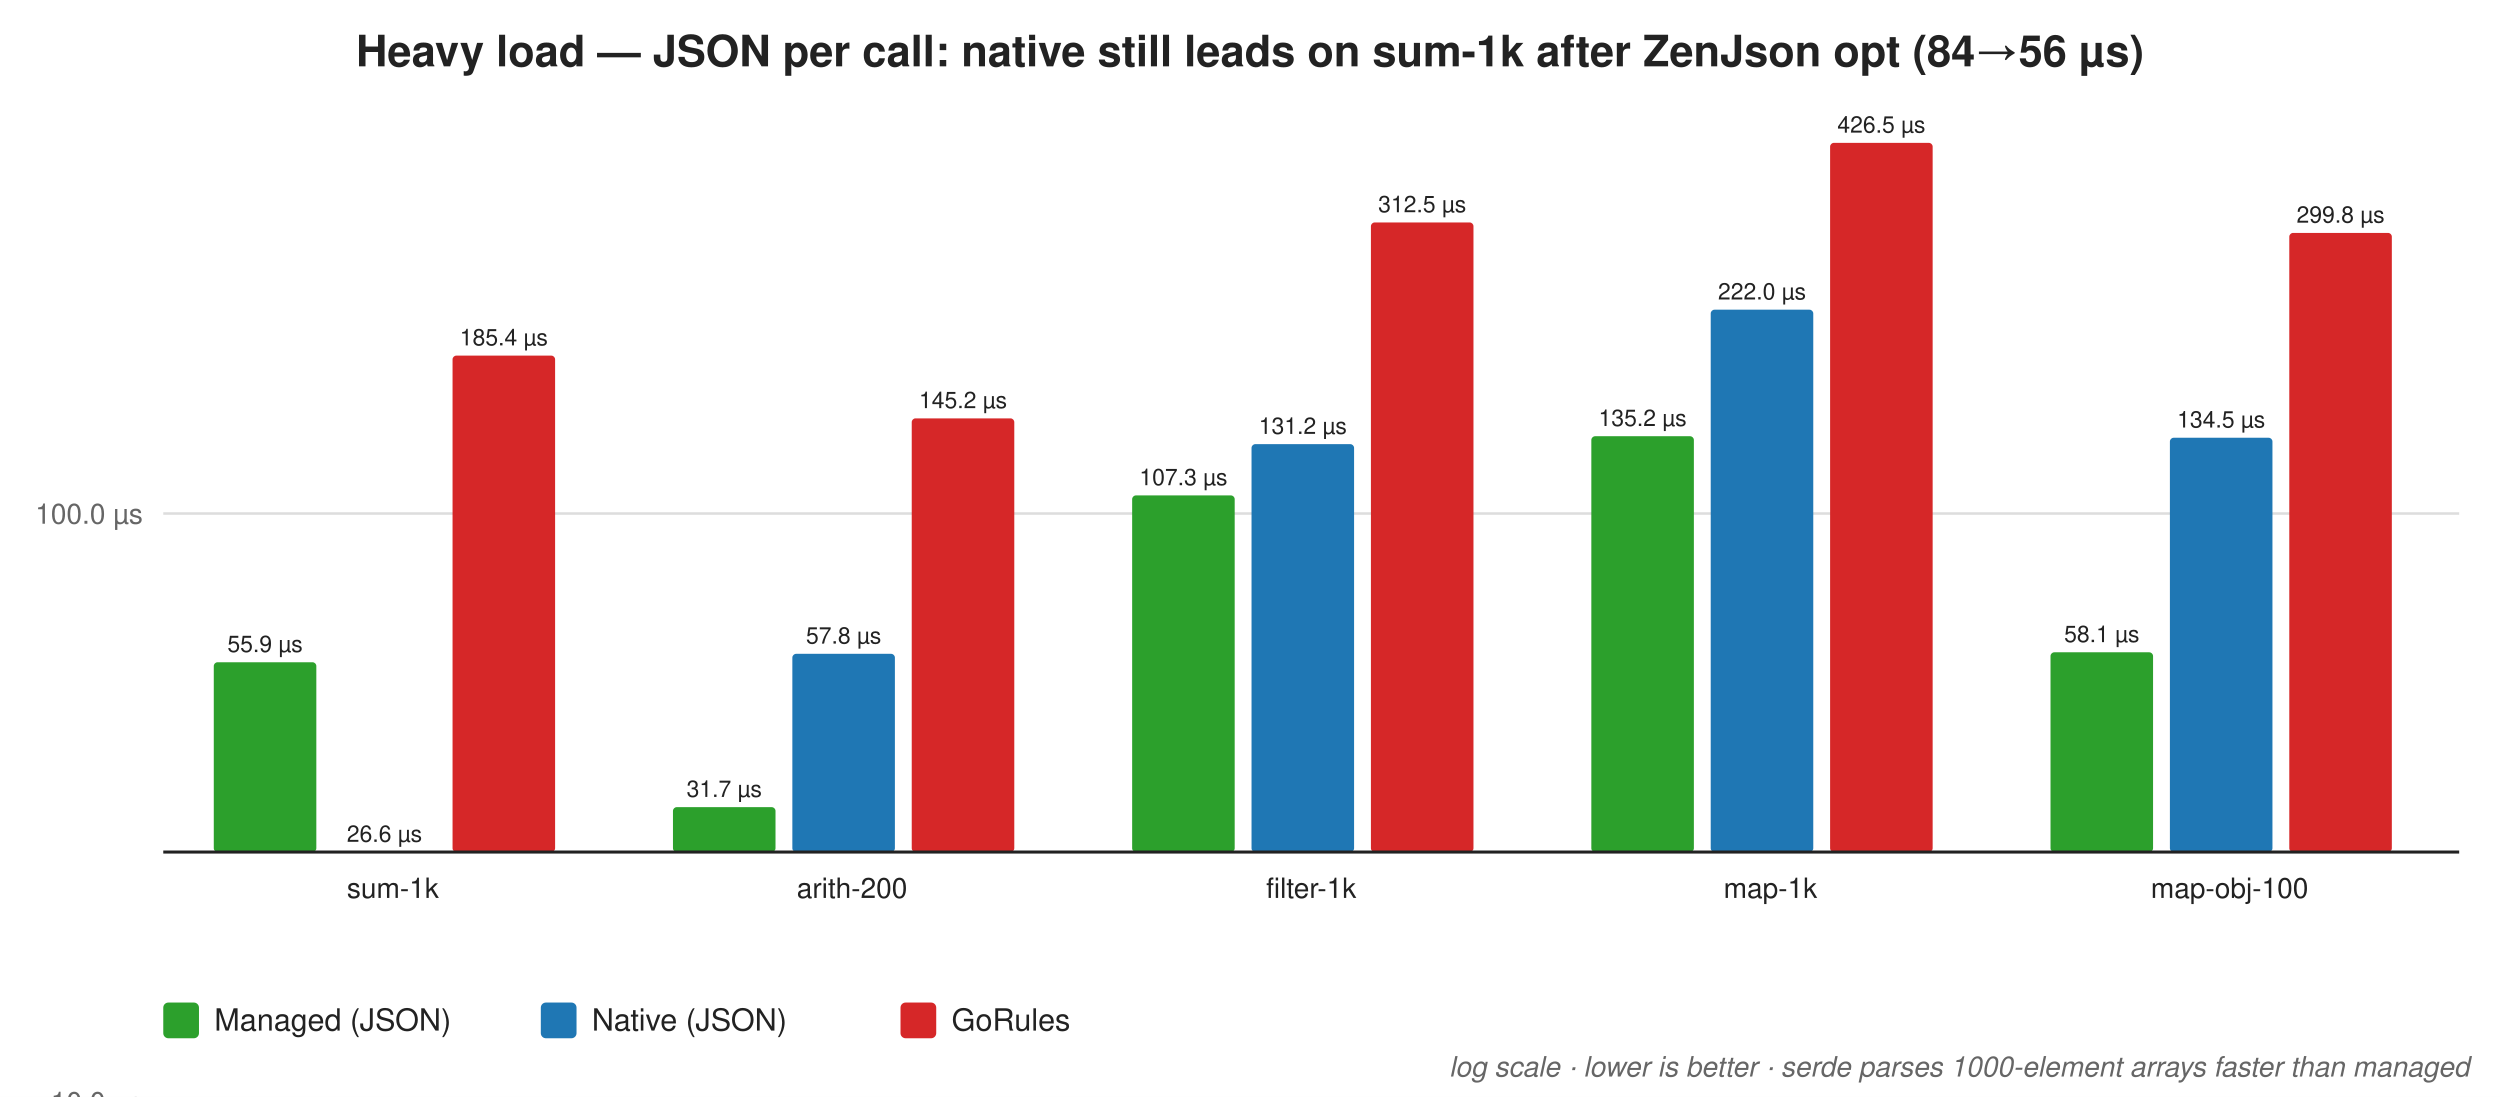
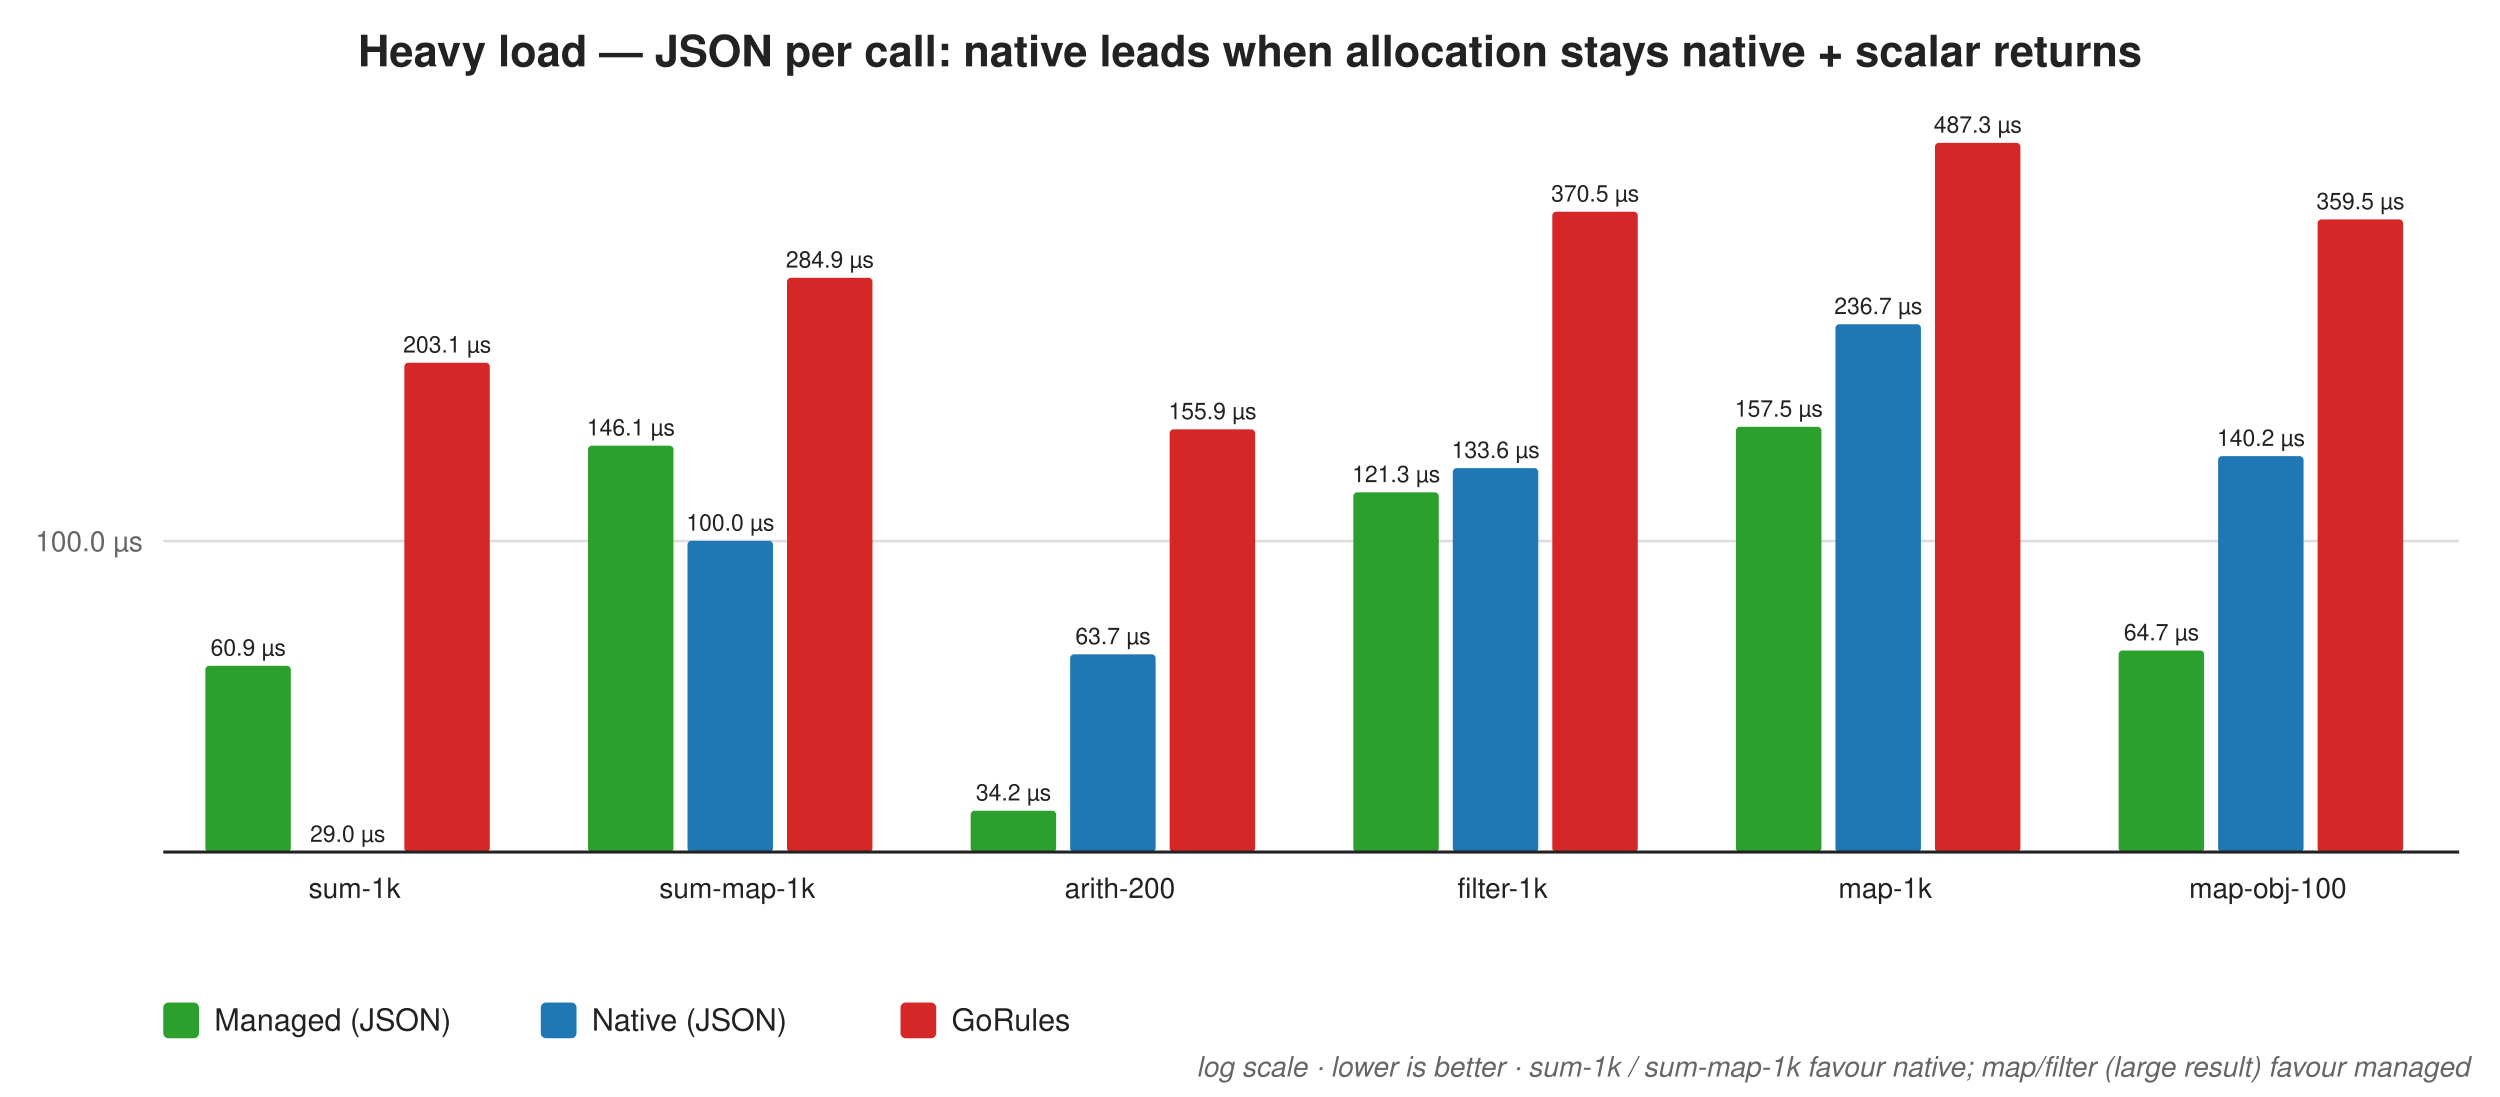
<svg xmlns="http://www.w3.org/2000/svg" width="980" height="430" viewBox="0 0 980 430" font-family="Segoe UI,Helvetica,Arial,sans-serif">
  <rect width="980" height="430" fill="#ffffff" />
-   <text x="490" y="26" text-anchor="middle" font-size="17" font-weight="600" fill="#222222">Heavy load — JSON per call: native still leads on sum-1k after ZenJson opt (84→56 µs)</text>
-   <line x1="64" y1="431.9" x2="964" y2="431.9" stroke="#dddddd" stroke-width="1" />
-   <text x="56" y="435.9" text-anchor="end" font-size="11" fill="#666666">10.0 µs</text>
-   <line x1="64" y1="201.3" x2="964" y2="201.3" stroke="#dddddd" stroke-width="1" />
-   <text x="56" y="205.3" text-anchor="end" font-size="11" fill="#666666">100.0 µs</text>
-   <line x1="64" y1="-29.3" x2="964" y2="-29.3" stroke="#dddddd" stroke-width="1" />
-   <text x="56" y="-25.3" text-anchor="end" font-size="11" fill="#666666">1.0 ms</text>
-   <rect x="83.8" y="259.6" width="40.2" height="74.4" fill="#2ca02c" rx="1.5" />
-   <text x="103.9" y="255.6" text-anchor="middle" font-size="9" fill="#222222">55.9 µs</text>
-   <rect x="130.6" y="334.0" width="40.2" height="0.0" fill="#1f77b4" rx="1.5" />
-   <text x="150.7" y="330.0" text-anchor="middle" font-size="9" fill="#222222">26.6 µs</text>
-   <rect x="177.4" y="139.4" width="40.2" height="194.6" fill="#d62728" rx="1.5" />
-   <text x="197.5" y="135.4" text-anchor="middle" font-size="9" fill="#222222">185.4 µs</text>
-   <text x="154.0" y="352.0" text-anchor="middle" font-size="11" fill="#222222">sum-1k</text>
-   <rect x="263.8" y="316.4" width="40.2" height="17.6" fill="#2ca02c" rx="1.5" />
-   <text x="283.9" y="312.4" text-anchor="middle" font-size="9" fill="#222222">31.7 µs</text>
-   <rect x="310.6" y="256.3" width="40.2" height="77.7" fill="#1f77b4" rx="1.5" />
-   <text x="330.7" y="252.3" text-anchor="middle" font-size="9" fill="#222222">57.8 µs</text>
-   <rect x="357.4" y="164.0" width="40.2" height="170.0" fill="#d62728" rx="1.5" />
-   <text x="377.5" y="160.0" text-anchor="middle" font-size="9" fill="#222222">145.2 µs</text>
-   <text x="334.0" y="352.0" text-anchor="middle" font-size="11" fill="#222222">arith-200</text>
-   <rect x="443.8" y="194.2" width="40.2" height="139.8" fill="#2ca02c" rx="1.5" />
-   <text x="463.9" y="190.2" text-anchor="middle" font-size="9" fill="#222222">107.3 µs</text>
-   <rect x="490.6" y="174.1" width="40.2" height="159.9" fill="#1f77b4" rx="1.5" />
-   <text x="510.7" y="170.1" text-anchor="middle" font-size="9" fill="#222222">131.2 µs</text>
-   <rect x="537.4" y="87.2" width="40.2" height="246.8" fill="#d62728" rx="1.5" />
-   <text x="557.5" y="83.2" text-anchor="middle" font-size="9" fill="#222222">312.5 µs</text>
-   <text x="514.0" y="352.0" text-anchor="middle" font-size="11" fill="#222222">filter-1k</text>
-   <rect x="623.8" y="171.0" width="40.2" height="163.0" fill="#2ca02c" rx="1.5" />
-   <text x="643.9" y="167.0" text-anchor="middle" font-size="9" fill="#222222">135.2 µs</text>
-   <rect x="670.6" y="121.4" width="40.2" height="212.6" fill="#1f77b4" rx="1.5" />
-   <text x="690.7" y="117.4" text-anchor="middle" font-size="9" fill="#222222">222.0 µs</text>
-   <rect x="717.4" y="56.0" width="40.2" height="278.0" fill="#d62728" rx="1.5" />
-   <text x="737.5" y="52.0" text-anchor="middle" font-size="9" fill="#222222">426.5 µs</text>
-   <text x="694.0" y="352.0" text-anchor="middle" font-size="11" fill="#222222">map-1k</text>
-   <rect x="803.8" y="255.7" width="40.2" height="78.3" fill="#2ca02c" rx="1.5" />
-   <text x="823.9" y="251.7" text-anchor="middle" font-size="9" fill="#222222">58.1 µs</text>
-   <rect x="850.6" y="171.6" width="40.2" height="162.4" fill="#1f77b4" rx="1.5" />
-   <text x="870.7" y="167.6" text-anchor="middle" font-size="9" fill="#222222">134.5 µs</text>
-   <rect x="897.4" y="91.3" width="40.2" height="242.7" fill="#d62728" rx="1.5" />
-   <text x="917.5" y="87.3" text-anchor="middle" font-size="9" fill="#222222">299.8 µs</text>
-   <text x="874.0" y="352.0" text-anchor="middle" font-size="11" fill="#222222">map-obj-100</text>
+   <text x="490" y="26" text-anchor="middle" font-size="17" font-weight="600" fill="#222222">Heavy load — JSON per call: native leads when allocation stays native + scalar returns</text>
+   <line x1="64" y1="439.0" x2="964" y2="439.0" stroke="#dddddd" stroke-width="1" />
+   <text x="56" y="443.0" text-anchor="end" font-size="11" fill="#666666">10.0 µs</text>
+   <line x1="64" y1="212.1" x2="964" y2="212.1" stroke="#dddddd" stroke-width="1" />
+   <text x="56" y="216.1" text-anchor="end" font-size="11" fill="#666666">100.0 µs</text>
+   <line x1="64" y1="-14.8" x2="964" y2="-14.8" stroke="#dddddd" stroke-width="1" />
+   <text x="56" y="-10.8" text-anchor="end" font-size="11" fill="#666666">1.0 ms</text>
+   <rect x="80.5" y="261.0" width="33.5" height="73.0" fill="#2ca02c" rx="1.5" />
+   <text x="97.3" y="257.0" text-anchor="middle" font-size="9" fill="#222222">60.9 µs</text>
+   <rect x="119.5" y="334.0" width="33.5" height="0.0" fill="#1f77b4" rx="1.5" />
+   <text x="136.3" y="330.0" text-anchor="middle" font-size="9" fill="#222222">29.0 µs</text>
+   <rect x="158.5" y="142.2" width="33.5" height="191.8" fill="#d62728" rx="1.5" />
+   <text x="175.3" y="138.2" text-anchor="middle" font-size="9" fill="#222222">203.1 µs</text>
+   <text x="139.0" y="352.0" text-anchor="middle" font-size="11" fill="#222222">sum-1k</text>
+   <rect x="230.5" y="174.7" width="33.5" height="159.3" fill="#2ca02c" rx="1.5" />
+   <text x="247.3" y="170.7" text-anchor="middle" font-size="9" fill="#222222">146.1 µs</text>
+   <rect x="269.5" y="212.0" width="33.5" height="122.0" fill="#1f77b4" rx="1.5" />
+   <text x="286.3" y="208.0" text-anchor="middle" font-size="9" fill="#222222">100.0 µs</text>
+   <rect x="308.5" y="108.9" width="33.5" height="225.1" fill="#d62728" rx="1.5" />
+   <text x="325.3" y="104.9" text-anchor="middle" font-size="9" fill="#222222">284.9 µs</text>
+   <text x="289.0" y="352.0" text-anchor="middle" font-size="11" fill="#222222">sum-map-1k</text>
+   <rect x="380.5" y="317.8" width="33.5" height="16.2" fill="#2ca02c" rx="1.5" />
+   <text x="397.3" y="313.8" text-anchor="middle" font-size="9" fill="#222222">34.2 µs</text>
+   <rect x="419.5" y="256.5" width="33.5" height="77.5" fill="#1f77b4" rx="1.5" />
+   <text x="436.3" y="252.5" text-anchor="middle" font-size="9" fill="#222222">63.7 µs</text>
+   <rect x="458.5" y="168.3" width="33.5" height="165.7" fill="#d62728" rx="1.5" />
+   <text x="475.3" y="164.3" text-anchor="middle" font-size="9" fill="#222222">155.9 µs</text>
+   <text x="439.0" y="352.0" text-anchor="middle" font-size="11" fill="#222222">arith-200</text>
+   <rect x="530.5" y="193.0" width="33.5" height="141.0" fill="#2ca02c" rx="1.5" />
+   <text x="547.3" y="189.0" text-anchor="middle" font-size="9" fill="#222222">121.3 µs</text>
+   <rect x="569.5" y="183.5" width="33.5" height="150.5" fill="#1f77b4" rx="1.5" />
+   <text x="586.3" y="179.5" text-anchor="middle" font-size="9" fill="#222222">133.6 µs</text>
+   <rect x="608.5" y="83.0" width="33.5" height="251.0" fill="#d62728" rx="1.5" />
+   <text x="625.3" y="79.0" text-anchor="middle" font-size="9" fill="#222222">370.5 µs</text>
+   <text x="589.0" y="352.0" text-anchor="middle" font-size="11" fill="#222222">filter-1k</text>
+   <rect x="680.5" y="167.3" width="33.5" height="166.7" fill="#2ca02c" rx="1.5" />
+   <text x="697.3" y="163.3" text-anchor="middle" font-size="9" fill="#222222">157.5 µs</text>
+   <rect x="719.5" y="127.1" width="33.5" height="206.9" fill="#1f77b4" rx="1.5" />
+   <text x="736.3" y="123.1" text-anchor="middle" font-size="9" fill="#222222">236.7 µs</text>
+   <rect x="758.5" y="56.0" width="33.5" height="278.0" fill="#d62728" rx="1.5" />
+   <text x="775.3" y="52.0" text-anchor="middle" font-size="9" fill="#222222">487.3 µs</text>
+   <text x="739.0" y="352.0" text-anchor="middle" font-size="11" fill="#222222">map-1k</text>
+   <rect x="830.5" y="255.0" width="33.5" height="79.0" fill="#2ca02c" rx="1.5" />
+   <text x="847.3" y="251.0" text-anchor="middle" font-size="9" fill="#222222">64.7 µs</text>
+   <rect x="869.5" y="178.8" width="33.5" height="155.2" fill="#1f77b4" rx="1.5" />
+   <text x="886.3" y="174.8" text-anchor="middle" font-size="9" fill="#222222">140.2 µs</text>
+   <rect x="908.5" y="86.0" width="33.5" height="248.0" fill="#d62728" rx="1.5" />
+   <text x="925.3" y="82.0" text-anchor="middle" font-size="9" fill="#222222">359.5 µs</text>
+   <text x="889.0" y="352.0" text-anchor="middle" font-size="11" fill="#222222">map-obj-100</text>
  <line x1="64" y1="334" x2="964" y2="334" stroke="#222222" stroke-width="1.2" />
  <rect x="64" y="393" width="14" height="14" fill="#2ca02c" rx="2" />
  <text x="84" y="404" font-size="12" fill="#222222">Managed (JSON)</text>
  <rect x="212" y="393" width="14" height="14" fill="#1f77b4" rx="2" />
  <text x="232" y="404" font-size="12" fill="#222222">Native (JSON)</text>
  <rect x="353" y="393" width="14" height="14" fill="#d62728" rx="2" />
  <text x="373" y="404" font-size="12" fill="#222222">GoRules</text>
-   <text x="968" y="422" text-anchor="end" font-size="11" font-style="italic" fill="#666666">log scale · lower is better · serde parses 1000-element arrays faster than managed</text>
+   <text x="968" y="422" text-anchor="end" font-size="11" font-style="italic" fill="#666666">log scale · lower is better · sum-1k / sum-map-1k favour native; map/filter (large result) favour managed</text>
</svg>
